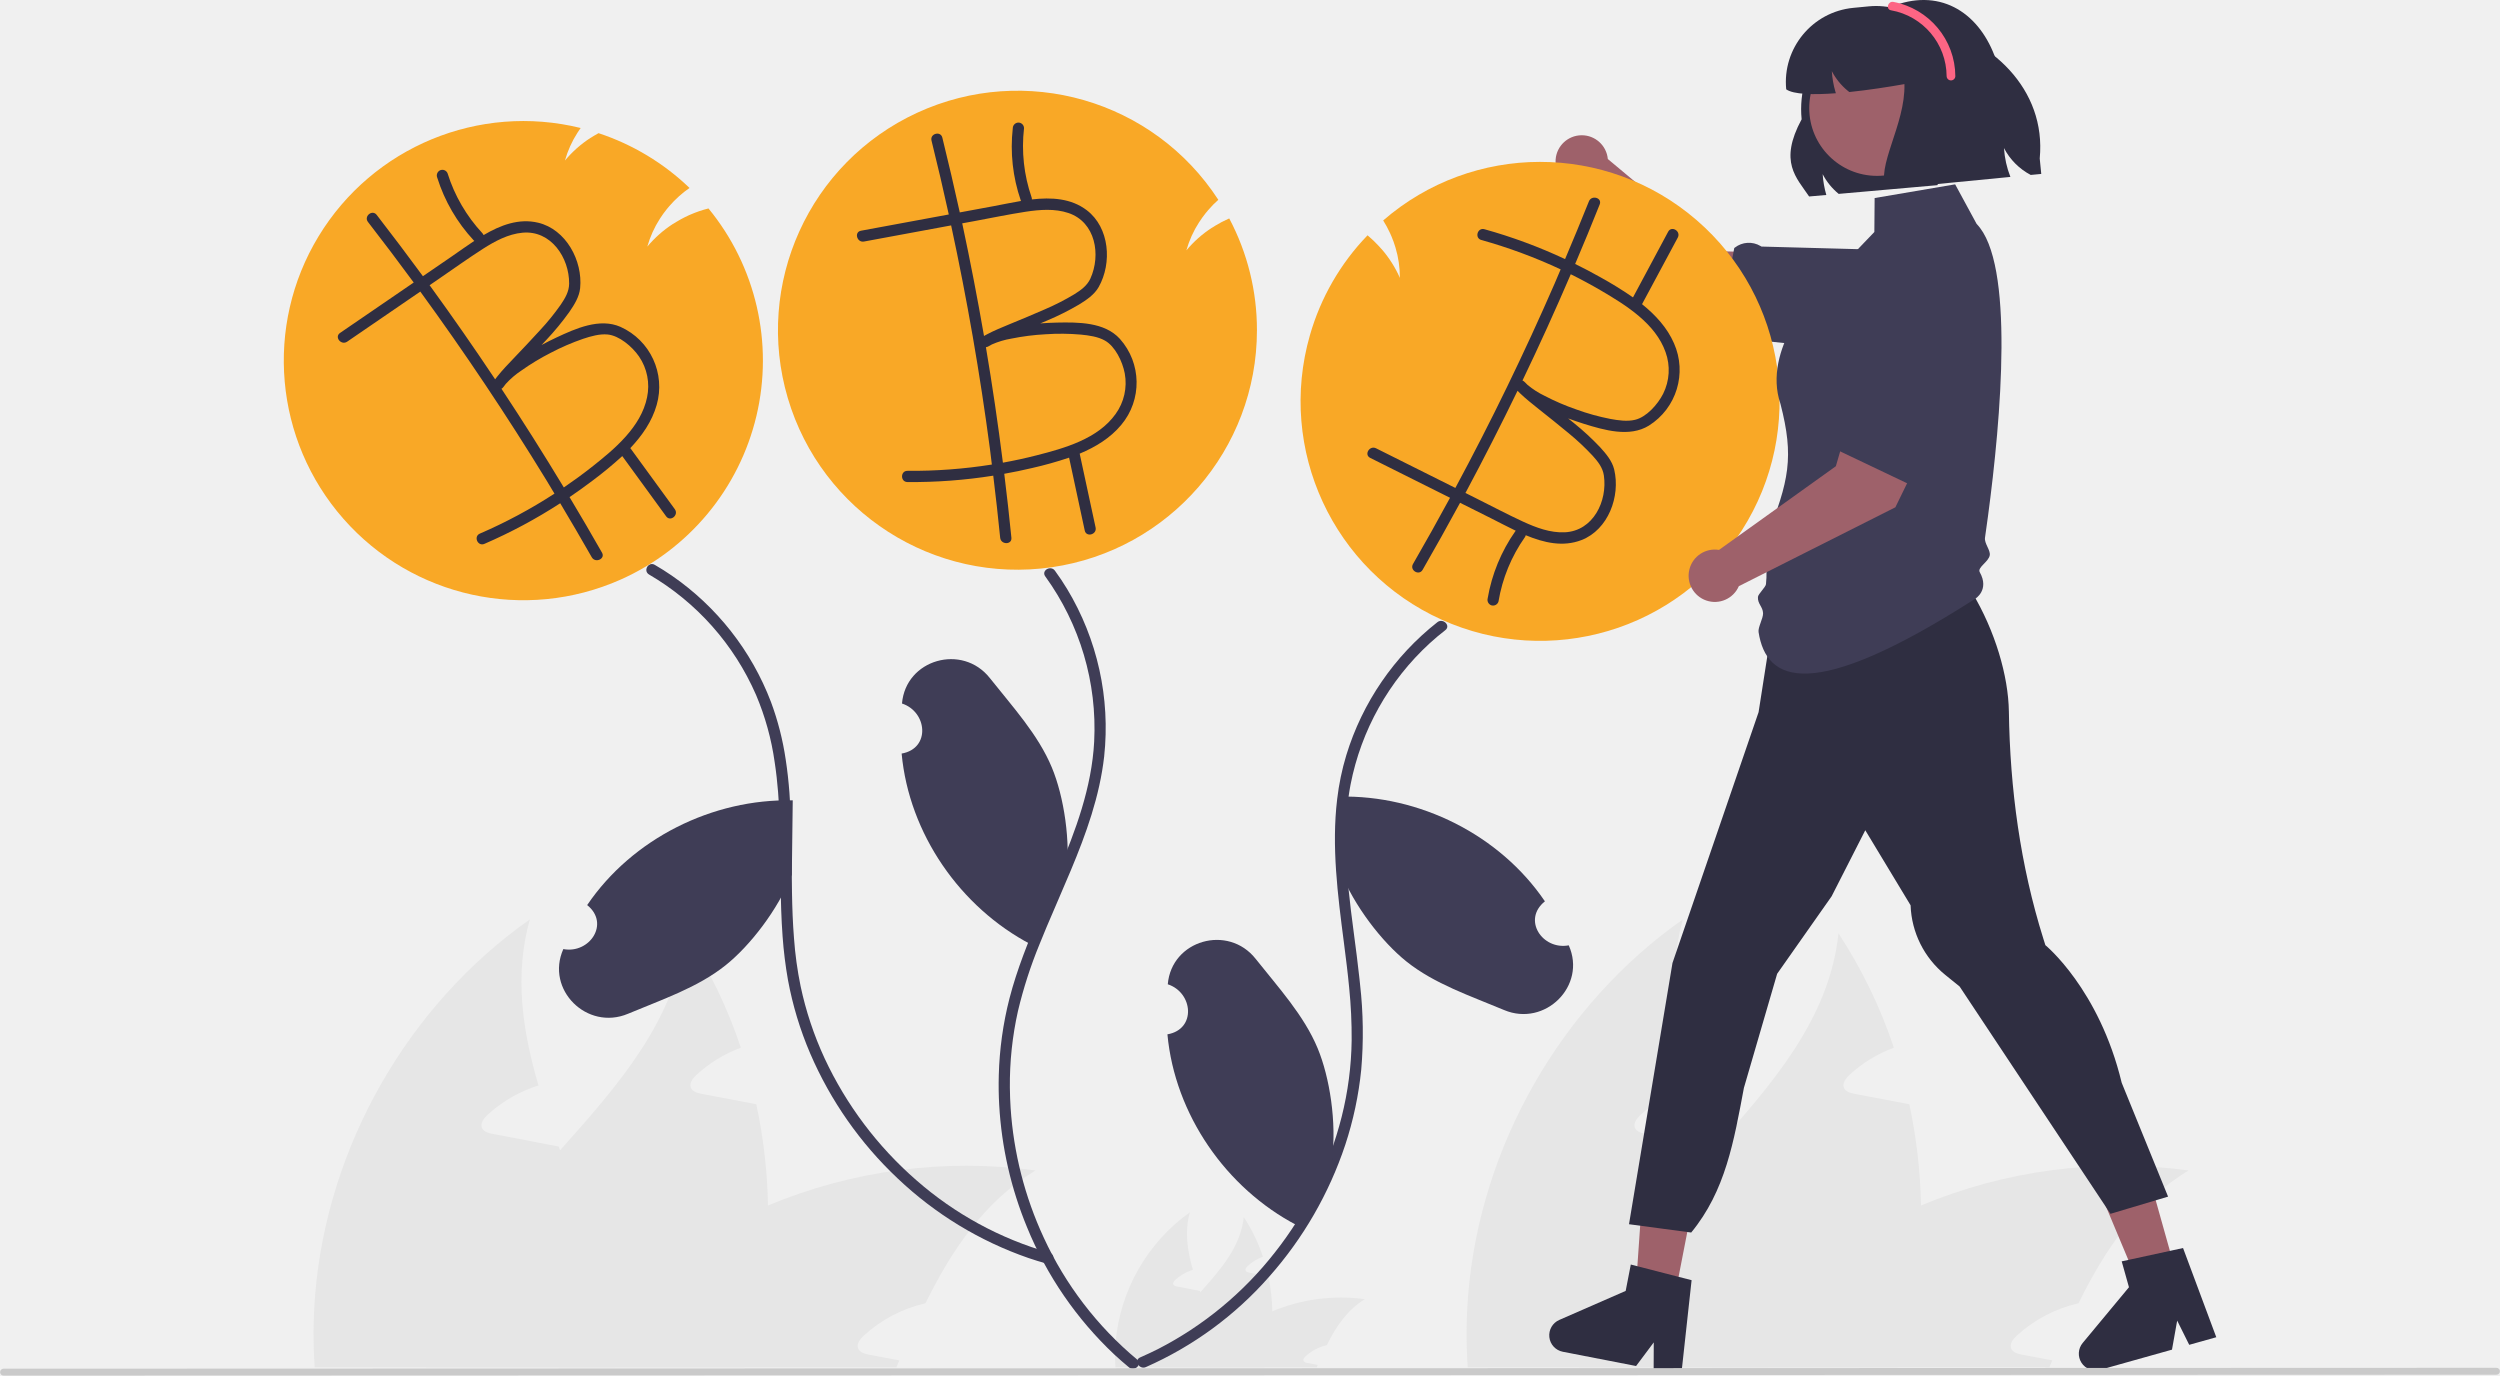
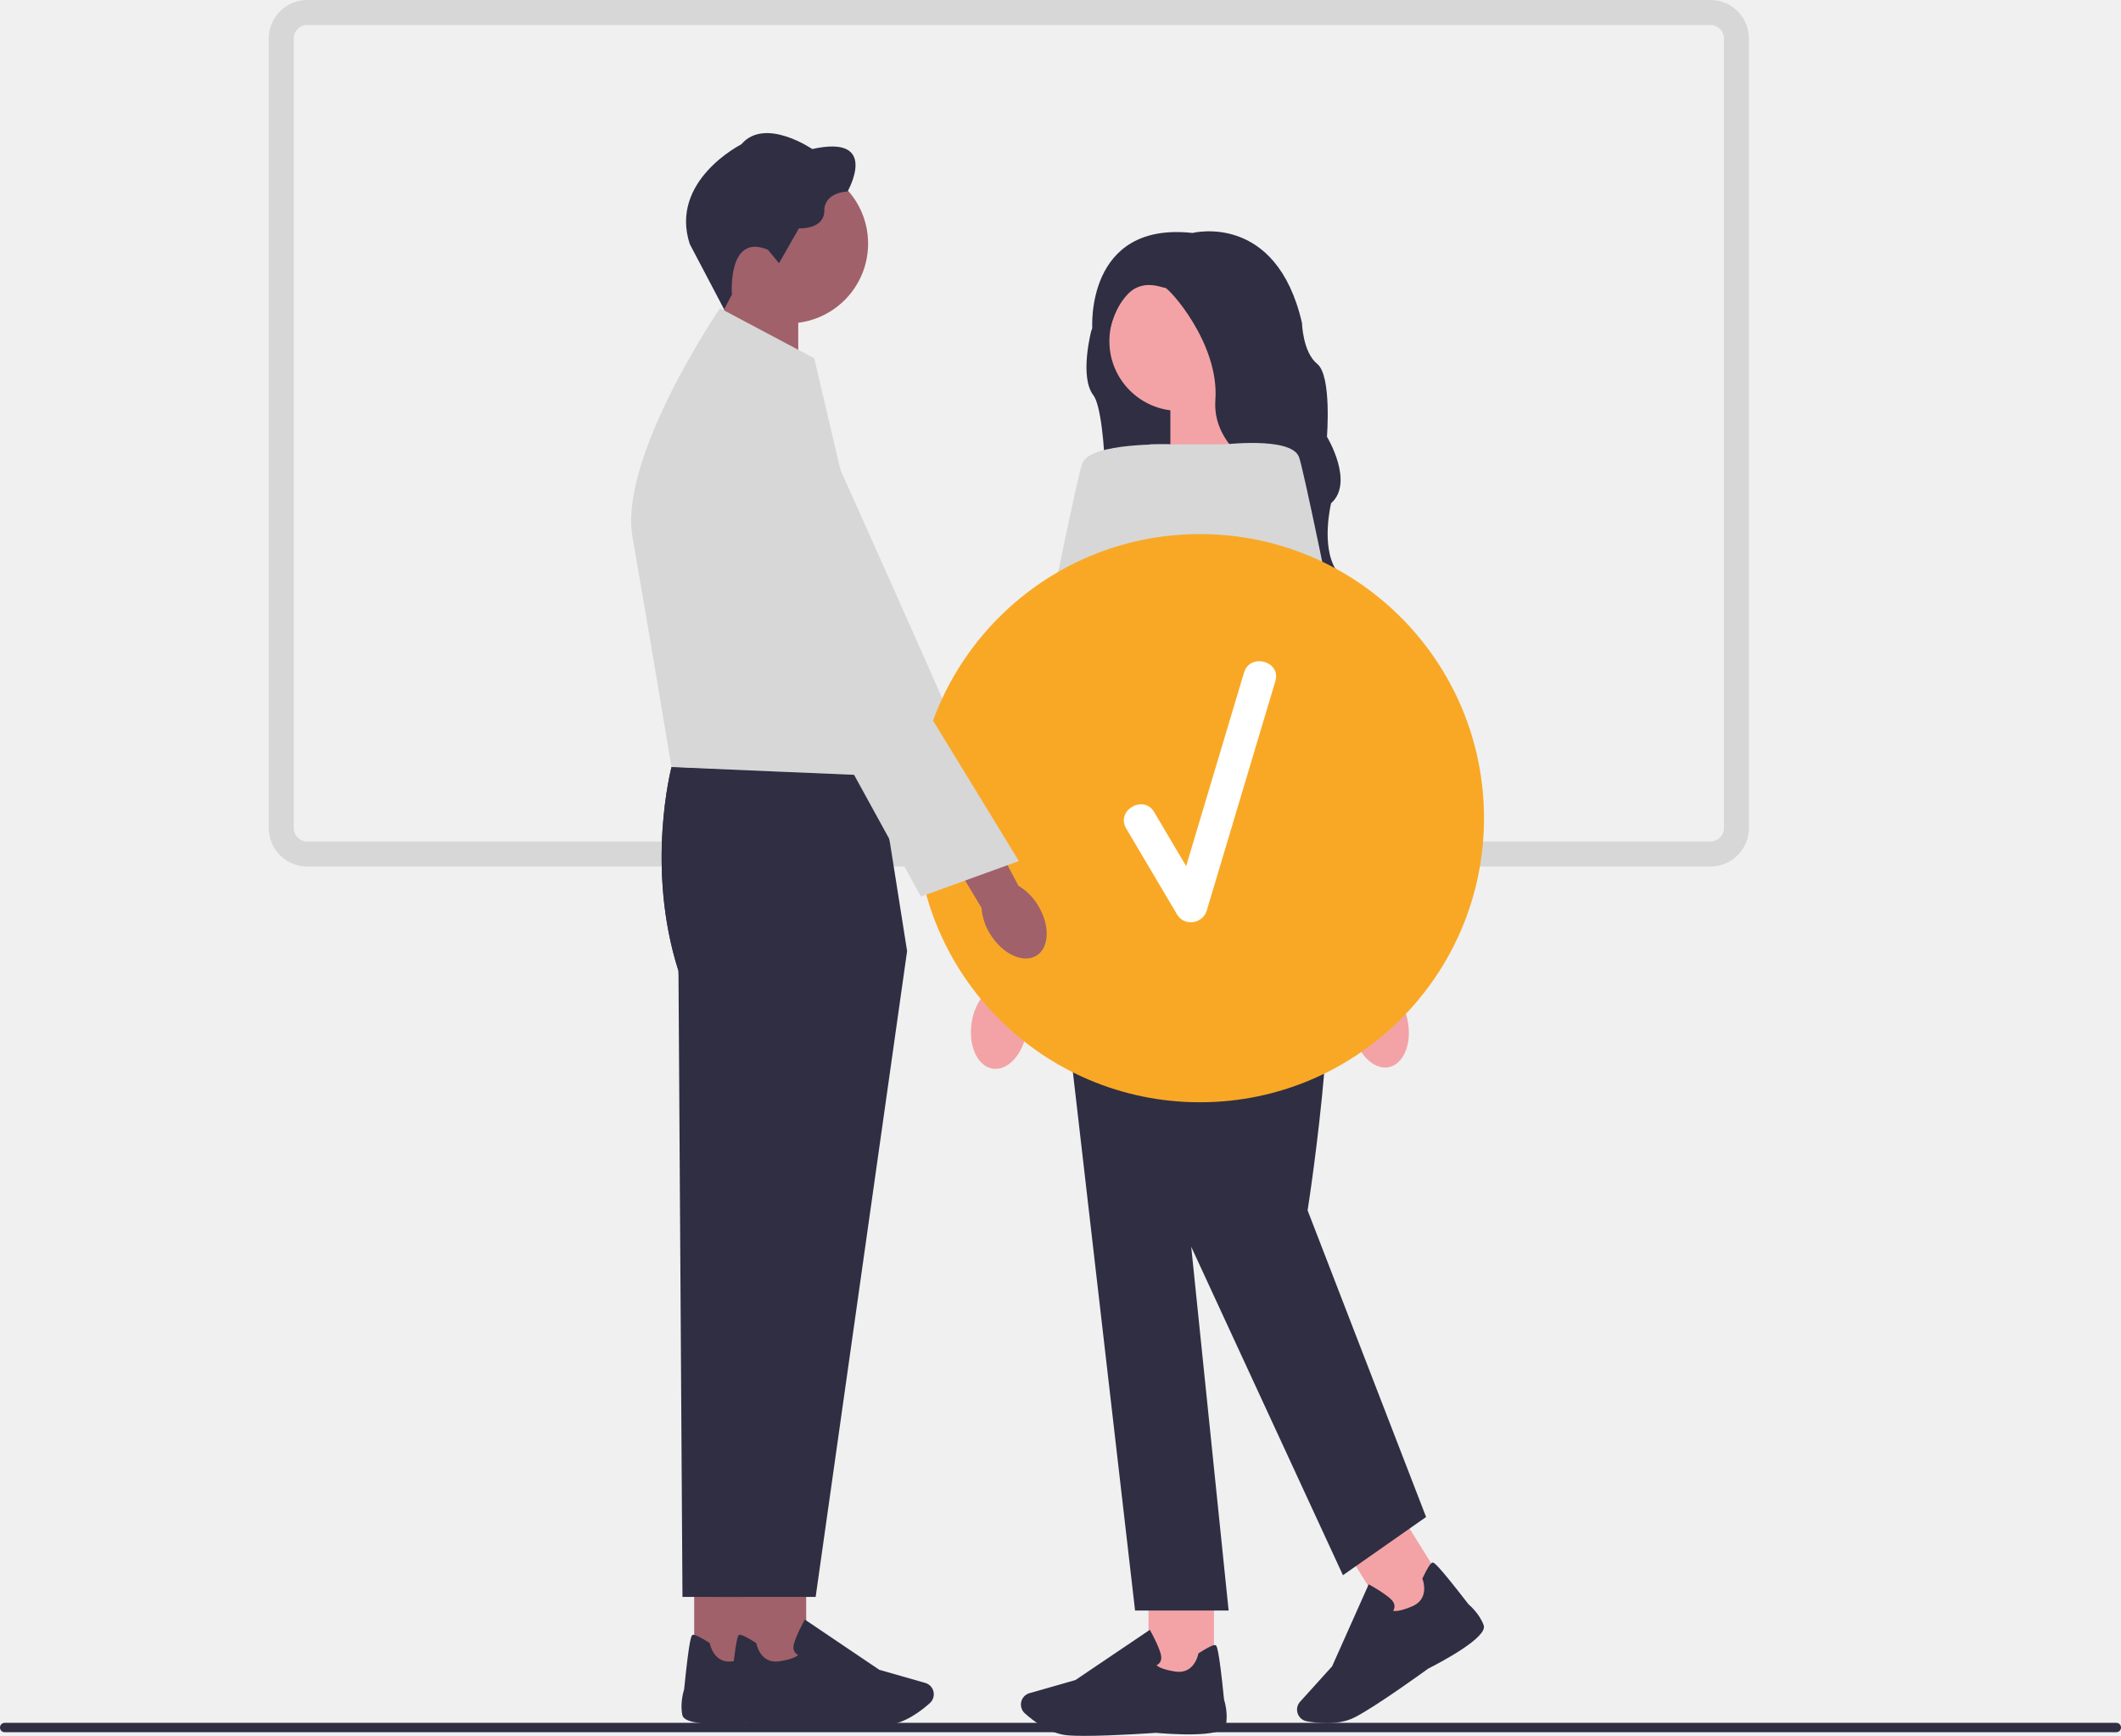
- <svg xmlns="http://www.w3.org/2000/svg" data-name="Layer 1" width="860.131" height="473.286" viewBox="0 0 860.131 473.286">
-   <path d="M821.557,317.825a16.215,16.215,0,0,0-15.722-16.725L761.066,299.763l-37.956-31.693a9.011,9.011,0,1,0-10.371,9.734l39.786,45.327,49.6,10.066A16.215,16.215,0,0,0,821.557,317.825Z" transform="translate(-169.9343 -213.3572)" fill="#9e616a" />
-   <path d="M760.75,329.04l5.862-30.344.192-.148a7.851,7.851,0,0,1,8.827-.56l.34.2,39.527,1.065,4.627,2.723,2.67-.652c8.073-1.97,16.23-3.306,21.205.227,2.812,1.995,4.405,5.317,4.874,10.151a23.258,23.258,0,0,1-26.029,25.324l-1.988-.27-6.511-2.63-10.069,1.196-6.025-2.476Z" transform="translate(-169.9343 -213.3572)" fill="#3f3d56" />
-   <path d="M607.684,664.513a59.481,59.481,0,0,1-2.576,18.611c-.064.219-.142.438-.219.657H566.971a34.03,34.03,0,0,1,2.563-7.728c3.155-6.698,8.307-12.429,13.395-18.122,7.007-7.844,13.846-15.623,14.928-25.824a58.582,58.582,0,0,1,6.594,13.614,16.001,16.001,0,0,0-5.294,3.246c-.425.399-.876.979-.657,1.533.206.464.773.618,1.275.721,1.211.232,2.421.464,3.632.683.953.193,1.919.373,2.885.554A63.244,63.244,0,0,1,607.684,664.513Z" transform="translate(-169.9343 -213.3572)" fill="#e6e6e6" />
-   <path d="M639.536,660.34c-6.079,3.696-9.943,9.415-13.099,15.816a16.178,16.178,0,0,0-7.354,3.864c-.438.399-.889.979-.657,1.533.193.464.773.618,1.275.721,1.198.232,2.421.464,3.619.683-.116.271-.232.554-.348.824H582.787a56.823,56.823,0,0,1,6.041-6.904c.477-.477.966-.927,1.468-1.391A60.103,60.103,0,0,1,607.684,664.513,61.169,61.169,0,0,1,639.536,660.34Z" transform="translate(-169.9343 -213.3572)" fill="#e6e6e6" />
-   <path d="M589.485,683.781H553.705a58.122,58.122,0,0,1,.052-8.604,61.525,61.525,0,0,1,25.566-44.732c-1.855,6.607-.902,13.176,1.03,19.771-.27.09-.541.167-.786.27a16.003,16.003,0,0,0-5.294,3.246c-.425.399-.876.979-.657,1.533.193.464.773.618,1.275.721,1.211.232,2.421.464,3.619.683.966.193,1.932.373,2.898.567.451.077.902.167,1.352.258.064.155.103.296.167.438,2.267,6.247,4.74,12.545,5.899,18.946a44.224,44.224,0,0,1,.593,4.856C589.459,682.416,589.485,683.098,589.485,683.781Z" transform="translate(-169.9343 -213.3572)" fill="#e6e6e6" />
-   <path d="M434.166,628.11a171.856,171.856,0,0,1-7.443,53.773c-.186.633-.41,1.265-.633,1.898h-109.555a98.322,98.322,0,0,1,7.406-22.328c9.117-19.351,24.002-35.911,38.701-52.359,20.244-22.663,40.004-45.139,43.13-74.612a169.258,169.258,0,0,1,19.053,39.334,46.231,46.231,0,0,0-15.294,9.378c-1.228,1.154-2.531,2.828-1.898,4.428.595,1.34,2.233,1.786,3.684,2.084,3.498.67,6.996,1.34,10.494,1.972,2.754.558,5.545,1.079,8.336,1.6A182.729,182.729,0,0,1,434.166,628.11Z" transform="translate(-169.9343 -213.3572)" fill="#e6e6e6" />
-   <path d="M526.193,616.053c-17.565,10.68-28.729,27.203-37.846,45.697a46.743,46.743,0,0,0-21.249,11.164c-1.265,1.154-2.568,2.828-1.898,4.428.558,1.34,2.233,1.786,3.684,2.084,3.461.67,6.996,1.34,10.457,1.972-.335.782-.67,1.6-1.005,2.382H362.233a164.175,164.175,0,0,1,17.453-19.946c1.377-1.377,2.791-2.679,4.242-4.019a173.653,173.653,0,0,1,50.238-31.706A176.734,176.734,0,0,1,526.193,616.053Z" transform="translate(-169.9343 -213.3572)" fill="#e6e6e6" />
-   <path d="M381.584,683.781H278.206a167.932,167.932,0,0,1,.149-24.858c4.131-51.094,31.929-99.768,73.868-129.241-5.359,19.09-2.605,38.069,2.977,57.122-.781.261-1.563.484-2.27.781a46.236,46.236,0,0,0-15.294,9.378c-1.228,1.154-2.53,2.828-1.898,4.428.558,1.34,2.233,1.786,3.684,2.084,3.498.67,6.996,1.34,10.457,1.972,2.791.558,5.582,1.079,8.373,1.637,1.302.223,2.605.484,3.907.744.186.447.298.856.484,1.265,6.55,18.048,13.694,36.245,17.044,54.74a127.778,127.778,0,0,1,1.712,14.029C381.509,679.836,381.584,681.808,381.584,683.781Z" transform="translate(-169.9343 -213.3572)" fill="#e6e6e6" />
-   <path d="M830.864,628.11a171.856,171.856,0,0,1-7.443,53.773c-.186.633-.41,1.265-.633,1.898h-109.555a98.322,98.322,0,0,1,7.406-22.328c9.117-19.351,24.002-35.911,38.701-52.359,20.244-22.663,40.004-45.139,43.13-74.612a169.258,169.258,0,0,1,19.053,39.334,46.231,46.231,0,0,0-15.294,9.378c-1.228,1.154-2.531,2.828-1.898,4.428.595,1.34,2.233,1.786,3.684,2.084,3.498.67,6.996,1.34,10.494,1.972,2.754.558,5.545,1.079,8.336,1.6A182.729,182.729,0,0,1,830.864,628.11Z" transform="translate(-169.9343 -213.3572)" fill="#e6e6e6" />
-   <path d="M922.892,616.053c-17.565,10.68-28.729,27.203-37.846,45.697a46.743,46.743,0,0,0-21.249,11.164c-1.265,1.154-2.568,2.828-1.898,4.428.558,1.34,2.233,1.786,3.684,2.084,3.461.67,6.996,1.34,10.457,1.972-.335.782-.67,1.6-1.005,2.382H758.932a164.175,164.175,0,0,1,17.453-19.946c1.377-1.377,2.791-2.679,4.242-4.019a173.653,173.653,0,0,1,50.238-31.706A176.734,176.734,0,0,1,922.892,616.053Z" transform="translate(-169.9343 -213.3572)" fill="#e6e6e6" />
-   <path d="M778.282,683.781H674.905a167.932,167.932,0,0,1,.149-24.858c4.131-51.094,31.929-99.768,73.868-129.241-5.359,19.09-2.605,38.069,2.977,57.122-.781.261-1.563.484-2.27.781a46.236,46.236,0,0,0-15.294,9.378c-1.228,1.154-2.53,2.828-1.898,4.428.558,1.34,2.233,1.786,3.684,2.084,3.498.67,6.996,1.34,10.457,1.972,2.791.558,5.582,1.079,8.373,1.637,1.302.223,2.605.484,3.907.744.186.447.298.856.484,1.265,6.55,18.048,13.694,36.245,17.044,54.74a127.778,127.778,0,0,1,1.712,14.029C778.208,679.836,778.282,681.808,778.282,683.781Z" transform="translate(-169.9343 -213.3572)" fill="#e6e6e6" />
-   <path d="M602.389,327.01a82.393,82.393,0,1,1-13.292-44.912,36.119,36.119,0,0,0-3.478,3.542c-.283.322-.567.67-.837,1.005-.399.489-.773.979-1.133,1.481-.425.58-.824,1.172-1.211,1.777a35.624,35.624,0,0,0-4.328,9.595,39.016,39.016,0,0,1,8.72-7.741,1.178,1.178,0,0,1,.219-.116c.322-.206.644-.412.979-.618a40.574,40.574,0,0,1,4.444-2.344c.129-.051.258-.116.386-.167A81.913,81.913,0,0,1,602.389,327.01Z" transform="translate(-169.9343 -213.3572)" fill="#f9a826" />
-   <path d="M558.404,683.832c-1.713-1.417-3.387-2.872-5.023-4.392a124.77,124.77,0,0,1-30.087-43.83,129.006,129.006,0,0,1-9.583-42.091c-.193-3.426-.232-6.839-.142-10.252a119.125,119.125,0,0,1,3.671-26.378c2.589-10.02,6.479-19.642,10.549-29.147,2.009-4.701,4.096-9.415,6.105-14.168,6.131-14.451,11.643-29.25,12.493-45.028a89.127,89.127,0,0,0-16.834-56.89c-1.455-2.009,1.893-3.941,3.336-1.945q2.222,3.033,4.173,6.26a92.442,92.442,0,0,1,12.764,57.663c-1.558,13.691-6.195,26.558-11.476,39.18-2.718,6.543-5.616,13.009-8.346,19.513-.824,1.958-1.636,3.916-2.421,5.899a154.123,154.123,0,0,0-7.406,22.939,115.695,115.695,0,0,0-2.795,26.378c.026,2.344.103,4.675.258,7.007a125.642,125.642,0,0,0,11.386,44.59,119.873,119.873,0,0,0,32.122,41.962C563.067,682.686,560.31,685.404,558.404,683.832Z" transform="translate(-169.9343 -213.3572)" fill="#3f3d56" />
-   <path d="M555.236,329.946c-5.281-5.822-14.4-5.744-21.69-5.603-1.893.039-3.8.142-5.693.283.76-.322,1.52-.631,2.267-.953a92.379,92.379,0,0,0,11.064-5.538c2.512-1.546,5.268-3.387,6.749-6.015,4.675-8.256,3.761-20.453-4.083-26.429-5.41-4.134-12.171-4.482-18.895-3.722a1.94,1.94,0,0,0-.103-.734,53.999,53.999,0,0,1-2.602-23.776,1.938,1.938,0,0,0-1.932-1.932,1.972,1.972,0,0,0-1.932,1.932,56.725,56.725,0,0,0,2.731,24.807c.039.09.077.155.116.232-3.259.541-6.44,1.236-9.389,1.777q-5.854,1.082-11.695,2.164-2.84-12.906-6.002-25.734c-.593-2.409-4.328-1.391-3.722,1.03q3.149,12.674,5.938,25.412-15.108,2.782-30.203,5.59c-2.447.451-1.404,4.173,1.03,3.722q14.992-2.763,29.984-5.551,8.23,38.176,13.356,76.931c.232,1.777.438,3.555.657,5.345a175.213,175.213,0,0,1-29.031,2.164c-2.499-.026-2.499,3.838,0,3.864a178.393,178.393,0,0,0,29.508-2.202c.863,7.11,1.674,14.232,2.383,21.368.245,2.447,4.109,2.473,3.864,0-.721-7.342-1.558-14.683-2.46-22.012,3.194-.567,6.376-1.224,9.518-1.971a130.029,130.029,0,0,0,12.79-3.581q2.685,12.539,5.384,25.077c.528,2.421,4.25,1.391,3.735-1.03q-2.743-12.712-5.474-25.425c5.474-2.293,10.536-5.371,14.284-9.879A22.616,22.616,0,0,0,555.236,329.946ZM501.089,290.663c-.039-.155-.077-.309-.103-.464,1.352-.245,2.705-.502,4.057-.747,5.925-1.095,11.837-2.331,17.787-3.246,4.83-.734,10.008-1.146,14.709.438,9.325,3.143,11.244,14.4,7.548,22.553-1.108,2.434-3.246,3.98-5.564,5.422a83.834,83.834,0,0,1-10.046,5.139c-4.057,1.816-8.179,3.465-12.287,5.178-2.524,1.056-5.126,2.099-7.56,3.387a12.224,12.224,0,0,0-1.146.618Q505.159,309.738,501.089,290.663Zm52.666,65.133c-6.054,8.526-17.529,11.759-27.125,14.206-3.851.992-7.728,1.829-11.643,2.537q-2.512-19.938-5.847-39.734a1.948,1.948,0,0,0,.863-.283c.399-.245.799-.451,1.211-.67a28.211,28.211,0,0,1,6.685-1.996,80.383,80.383,0,0,1,11.772-1.494,78.019,78.019,0,0,1,12.146.116c2.795.27,5.899.708,8.282,2.061,3.49,1.971,6.028,7.148,6.813,11.296A18.205,18.205,0,0,1,553.755,355.796Z" transform="translate(-169.9343 -213.3572)" fill="#2f2e41" />
-   <path d="M529.991,648.091q-3.149-.869-6.234-1.919a124.582,124.582,0,0,1-44.976-27.37,129.034,129.034,0,0,1-30.087-42.98,119.05,119.05,0,0,1-7.664-25.335,146.064,146.064,0,0,1-1.842-14.941c-.451-6.092-.605-12.223-.683-18.328-.167-13.833.051-27.975-2.048-41.679a91.965,91.965,0,0,0-6.401-23.094,89.18,89.18,0,0,0-36.811-41.422c-2.151-1.249-.206-4.585,1.945-3.336,1.996,1.159,3.954,2.383,5.86,3.696a93.086,93.086,0,0,1,34.132,43.469,97.42,97.42,0,0,1,5.075,19.822c2.331,15.082,1.893,30.641,2.164,45.852.09,5.178.271,10.368.683,15.546a126.511,126.511,0,0,0,2.28,16.589,116.535,116.535,0,0,0,8.256,24.819,126.618,126.618,0,0,0,31.491,41.872,118.866,118.866,0,0,0,45.878,25.013C533.404,645.038,532.387,648.773,529.991,648.091Z" transform="translate(-169.9343 -213.3572)" fill="#3f3d56" />
-   <path d="M383.419,412.789a82.431,82.431,0,1,1-13.704-155.395c-.373.515-.734,1.056-1.082,1.597a35.624,35.624,0,0,0-4.328,9.595,39.016,39.016,0,0,1,8.72-7.741,1.178,1.178,0,0,1,.219-.116c.322-.206.644-.412.979-.618.541-.335,1.082-.644,1.636-.94a82.45,82.45,0,0,1,31.311,18.856,35.041,35.041,0,0,0-3.542,2.782,36.12,36.12,0,0,0-3.478,3.542c-.283.322-.567.67-.837,1.005-.399.489-.773.979-1.133,1.481-.039.064-.09.116-.129.18-.373.515-.734,1.056-1.082,1.597a35.624,35.624,0,0,0-4.328,9.595,39.016,39.016,0,0,1,8.72-7.741,1.178,1.178,0,0,1,.219-.116c.322-.206.644-.412.979-.618.541-.335,1.082-.644,1.636-.94.914-.502,1.855-.966,2.808-1.404.129-.051.258-.116.386-.167a39.896,39.896,0,0,1,6.298-2.151,82.486,82.486,0,0,1-30.268,127.716Z" transform="translate(-169.9343 -213.3572)" fill="#f9a826" />
-   <path d="M402.108,388.549q-7.651-10.51-15.314-21.02c4.083-4.315,7.457-9.183,9.067-14.825a22.616,22.616,0,0,0-12.429-26.88c-7.187-3.181-15.482.58-22.089,3.671-1.726.799-3.413,1.661-5.087,2.563.554-.593,1.133-1.185,1.687-1.79a93.013,93.013,0,0,0,7.857-9.557c1.674-2.421,3.452-5.229,3.735-8.23.927-9.428-4.856-20.208-14.451-22.501-6.607-1.584-12.944.824-18.779,4.263a1.943,1.943,0,0,0-.386-.631,53.907,53.907,0,0,1-12.017-20.685,1.938,1.938,0,0,0-2.55-.979,1.969,1.969,0,0,0-.979,2.55,56.584,56.584,0,0,0,12.545,21.561,2.346,2.346,0,0,0,.206.167c-2.756,1.816-5.397,3.735-7.87,5.435q-4.907,3.362-9.814,6.723-7.825-10.645-15.907-21.097c-1.533-1.958-4.521.489-2.988,2.447q7.998,10.317,15.726,20.827-12.674,8.675-25.347,17.349c-2.048,1.404.399,4.392,2.447,3.001q12.577-8.617,25.167-17.233,22.99,31.549,43.392,64.901c.94,1.533,1.842,3.078,2.769,4.611a173.618,173.618,0,0,1-25.669,13.756c-2.28.992-.721,4.521,1.571,3.529A178.074,178.074,0,0,0,362.682,386.502c3.671,6.157,7.303,12.339,10.845,18.573,1.211,2.138,4.766.593,3.529-1.571q-5.468-9.621-11.167-19.114,4.019-2.724,7.908-5.667a131.976,131.976,0,0,0,10.227-8.449q7.554,10.355,15.095,20.724C400.575,393.006,403.563,390.559,402.108,388.549Zm-61.823-44.693q-10.819-16.229-22.269-31.993c-.09-.129-.193-.258-.283-.373,1.133-.786,2.267-1.558,3.413-2.344,4.959-3.4,9.866-6.916,14.941-10.175,4.109-2.627,8.681-5.1,13.614-5.551,9.802-.914,16.126,8.591,16.048,17.542-.026,2.692-1.352,4.959-2.885,7.213a81.66,81.66,0,0,1-7.11,8.771c-2.975,3.31-6.066,6.491-9.119,9.724-1.893,1.983-3.838,3.993-5.551,6.157C340.8,343.161,340.542,343.496,340.284,343.856Zm33.243,30.177c-3.117,2.46-6.337,4.804-9.608,7.032q-10.375-17.195-21.458-33.951a1.844,1.844,0,0,0,.67-.605c.27-.374.554-.734.837-1.095a28.383,28.383,0,0,1,5.294-4.534,80.717,80.717,0,0,1,10.162-6.144,79.826,79.826,0,0,1,11.154-4.817c2.666-.889,5.68-1.739,8.398-1.481,3.993.386,8.411,4.096,10.819,7.573a18.232,18.232,0,0,1,2.769,14.039C390.477,360.304,381.307,367.903,373.527,374.034Z" transform="translate(-169.9343 -213.3572)" fill="#2f2e41" />
-   <path d="M620.619,328.679a82.393,82.393,0,1,0,25.204-39.478,36.12,36.12,0,0,1,2.361,4.366c.183.388.359.8.526,1.197.248.581.472,1.155.679,1.737.248.675.468,1.354.671,2.043a35.624,35.624,0,0,1,1.502,10.418,39.016,39.016,0,0,0-6.236-9.852,1.178,1.178,0,0,0-.178-.172c-.252-.287-.505-.574-.769-.865a40.575,40.575,0,0,0-3.621-3.483c-.11-.085-.215-.183-.325-.268A81.913,81.913,0,0,0,620.619,328.679Z" transform="translate(-169.9343 -213.3572)" fill="#f9a826" />
-   <path d="M667.213,430.151q-2.801,2.164-5.422,4.56a89.137,89.137,0,0,0-27.189,48.557c-.258,1.339-.477,2.692-.67,4.044-2.988,20.84,1.52,41.988,3.722,62.699.077.708.155,1.404.219,2.112a147.03,147.03,0,0,1,.399,29.25,121.704,121.704,0,0,1-5.5,25.876A130.597,130.597,0,0,1,606.549,652.663a122.047,122.047,0,0,1-42.4,31.053c-2.254.979-4.225-2.357-1.945-3.336,2.022-.889,4.031-1.816,6.002-2.808A121.304,121.304,0,0,0,608.52,644.317a124.469,124.469,0,0,0,23.016-46.715,113.639,113.639,0,0,0,3.439-26.339,168.263,168.263,0,0,0-.85-18.019c-.489-5.229-1.159-10.458-1.829-15.675-2.125-16.357-4.263-32.972-2.305-49.291a87.409,87.409,0,0,1,3.143-15.095,92.58,92.58,0,0,1,31.337-45.762C666.414,425.901,669.171,428.619,667.213,430.151Z" transform="translate(-169.9343 -213.3572)" fill="#3f3d56" />
-   <path d="M745.87,331.453c-2.344-5.371-6.363-9.724-10.987-13.447q6.144-11.457,12.3-22.913c1.159-2.19-2.125-4.199-3.31-2.022q-6.047,11.302-12.107,22.604a130.14,130.14,0,0,0-11.296-6.981c-2.821-1.584-5.693-3.104-8.604-4.521,2.898-6.801,5.732-13.627,8.449-20.479.927-2.306-2.795-3.349-3.709-1.069-2.653,6.659-5.41,13.279-8.204,19.874a178.03,178.03,0,0,0-27.743-10.278c-2.409-.67-3.478,3.04-1.069,3.709a175.691,175.691,0,0,1,27.292,10.111c-.695,1.662-1.391,3.31-2.112,4.959q-15.591,35.799-34.119,70.234-13.64-6.839-27.279-13.64c-2.215-1.108-4.25,2.177-2.022,3.297q13.736,6.858,27.473,13.73-6.221,11.476-12.738,22.772c-1.249,2.164,2.061,4.173,3.297,2.022,4.405-7.638,8.681-15.327,12.893-23.068l10.639,5.319c2.679,1.327,5.538,2.885,8.526,4.302-.064.064-.116.116-.18.193a56.944,56.944,0,0,0-9.492,23.081,1.998,1.998,0,0,0,1.327,2.396,1.958,1.958,0,0,0,2.396-1.327,53.825,53.825,0,0,1,9.08-22.128,1.837,1.837,0,0,0,.296-.683c6.26,2.602,12.841,4.134,19.191,1.661,9.196-3.568,13.447-15.044,11.244-24.266-.695-2.937-2.846-5.474-4.83-7.651a91.906,91.906,0,0,0-9.093-8.385c-.631-.515-1.275-1.03-1.919-1.546,1.777.657,3.581,1.288,5.397,1.855,6.968,2.151,15.701,4.753,22.385.618A22.618,22.618,0,0,0,745.87,331.453Zm-36.192,30.989A84.801,84.801,0,0,1,717.908,370.17c1.829,2.022,3.452,4.096,3.838,6.749,1.301,8.848-3.658,19.139-13.485,19.577-4.959.219-9.827-1.61-14.258-3.645-5.474-2.524-10.806-5.358-16.203-8.05-1.224-.605-2.46-1.224-3.684-1.842a3.315,3.315,0,0,1,.232-.412q9.196-17.195,17.697-34.737a12.429,12.429,0,0,0,.927.914c1.983,1.906,4.199,3.632,6.324,5.345C702.774,356.852,706.277,359.583,709.678,362.442Zm32.47-13.614c-1.906,3.761-5.77,8.037-9.673,8.964-2.666.644-5.77.206-8.526-.309a76.986,76.986,0,0,1-11.708-3.259,79.808,79.808,0,0,1-10.896-4.688,28.21,28.21,0,0,1-5.873-3.774c-.335-.322-.657-.631-.979-.979a2.068,2.068,0,0,0-.747-.502q8.694-18.103,16.615-36.566,5.351,2.647,10.484,5.654c8.539,5.01,18.676,11.296,22.14,21.162A18.22,18.22,0,0,1,742.148,348.828Z" transform="translate(-169.9343 -213.3572)" fill="#2f2e41" />
-   <path d="M531.84,477.45c-4.718-11.381-13.56-20.966-21.347-30.805-9.468-11.988-28.954-6.457-30.228,8.756,8.738,2.872,9.872,15.493-.122,17.221,2.552,27.537,20.124,52.931,44.551,65.693l12.081-22.573C538.408,502.89,535.979,487.425,531.84,477.45Z" transform="translate(-169.9343 -213.3572)" fill="#3f3d56" />
-   <path d="M536.769,515.796q.201-.4.404-.799l-.398.744Z" transform="translate(-169.9343 -213.3572)" fill="#2f2e41" />
-   <path d="M623.287,574.049c-4.718-11.381-13.56-20.966-21.347-30.805-9.468-11.988-28.954-6.457-30.228,8.756,8.738,2.872,9.872,15.493-.122,17.221,2.552,27.537,20.124,52.931,44.551,65.693l12.081-22.573C629.854,599.489,627.425,584.023,623.287,574.049Z" transform="translate(-169.9343 -213.3572)" fill="#3f3d56" />
-   <path d="M653.858,544.188c9.625,7.69,21.996,11.816,33.565,16.674,14.078,5.929,28.474-8.321,22.246-22.259-9.039,1.703-16.125-8.803-8.206-15.14-15.527-22.885-43.174-36.642-70.727-36.028l.316,25.601C635.826,525.079,645.418,537.451,653.858,544.188Z" transform="translate(-169.9343 -213.3572)" fill="#3f3d56" />
-   <path d="M419.557,545.476c-9.625,7.69-21.996,11.816-33.565,16.674-14.078,5.929-28.474-8.321-22.246-22.259,9.039,1.703,16.125-8.803,8.206-15.14,15.527-22.885,43.174-36.642,70.727-36.028l-.316,25.601C437.589,526.367,427.997,538.739,419.557,545.476Z" transform="translate(-169.9343 -213.3572)" fill="#3f3d56" />
-   <path d="M628.216,612.395q.201-.4.404-.799l-.398.744Z" transform="translate(-169.9343 -213.3572)" fill="#2f2e41" />
-   <polygon points="615.348 165.172 612.772 174.188 614.06 211.539 668.155 194.795 673.587 159 615.348 165.172" fill="#9e616a" />
-   <polygon points="576.179 446.173 562.788 443.569 566.463 390.678 586.226 394.522 576.179 446.173" fill="#9e616a" />
-   <path d="M751.934,653.803l-4.487-1.148L733.264,649.004l-2.249-.582L729.25,657.5l-22.83,9.98a5.77,5.77,0,0,0,1.203,10.954l25.21,4.903,6.082-8.133-.039,9.308,9.495,1.847Z" transform="translate(-169.9343 -213.3572)" fill="#2f2e41" />
-   <polygon points="748.454 437.117 735.319 440.802 714.853 391.893 734.238 386.454 748.454 437.117" fill="#9e616a" />
-   <path d="M921.016,642.742l-4.525.989-14.311,3.107-2.27.49,2.499,8.904-15.917,19.169a5.77,5.77,0,0,0,5.993,9.247l24.727-6.939,1.783-9.998,4.145,8.335,9.313-2.614Z" transform="translate(-169.9343 -213.3572)" fill="#2f2e41" />
-   <path d="M781.418,417.168l61.103-18.811s-1.856,5.931,5.826,18.693c8.024,13.331,12.574,28.889,12.748,41.141.377,26.504,3.926,52.866,11.866,78.155l.689,2.195s18.506,15.097,26.262,47.352L915.866,625.061l-19.817,5.913-51.9-78.202-4.932-3.992a32.242,32.242,0,0,1-11.938-23.951v0l-15.59-25.824-11.587,22.734-18.737,26.652-11.435,39.254c-3.448,18.286-6.306,35.405-18.136,49.769l0,0L730.396,634.554l14.959-89.875,13.408-39.057,10.054-29.288,6.162-17.95Z" transform="translate(-169.9343 -213.3572)" fill="#2f2e41" />
-   <path d="M777.678,398.366c-.817,5.148.505,9.911-.157,15.992-.11,1.007-2.681,3.365-2.76,4.366-.188,2.386,1.701,3.372,1.76,5.634.045,1.766-1.799,4.845-1.548,6.469,2.645,17.116,18.047,24.717,74.548-11.469,0,0,5-3,1.55-9.148-.92-1.639,3.1-3.548,3.45-5.852.266-1.751-1.928-4.028-1.644-6,.335-2.328.679-4.798,1.025-7.384,4.506-33.744,9.192-87.188-3.902-100.575l-7.393-13.62-27.701,4.714-.097,11.685L795.113,313.719s-19.085,19.66-12.592,38.638C787.231,370.6,785.481,378.781,777.678,398.366Z" transform="translate(-169.9343 -213.3572)" fill="#3f3d56" />
-   <path d="M834.225,319.737a16.215,16.215,0,0,0-20.135,11.023l-12.526,43.001-40.202,28.79a9.011,9.011,0,1,0,6.821,12.481l53.86-27.141,22.189-45.488A16.215,16.215,0,0,0,834.225,319.737Z" transform="translate(-169.9343 -213.3572)" fill="#9e616a" />
-   <path d="M829.824,381.413l-27.903-13.287-.096-.223a7.851,7.851,0,0,1,1.672-8.685l.279-.279,10.948-37.995,3.797-3.796.039-2.748c.118-8.309.872-16.54,5.54-20.47,2.637-2.221,6.253-2.93,11.049-2.171a23.258,23.258,0,0,1,17.983,31.55l-.76,1.857-4.179,5.642-1.369,10.047-3.908,5.211Z" transform="translate(-169.9343 -213.3572)" fill="#3f3d56" />
-   <path d="M792.362,280.957l5.92-.518a33.454,33.454,0,0,1-1.258-7.162,21.666,21.666,0,0,0,5.511,6.786l33.948-2.996,20.655-41.683c-4.917-16.152-17.651-25.659-33.719-20.717-.969.298-1.958.653-2.944,1.059a35.554,35.554,0,0,0-30.687,38.676C781.849,269.119,788.007,274.441,792.362,280.957Z" transform="translate(-169.9343 -213.3572)" fill="#2f2e41" />
-   <circle cx="645.801" cy="37.179" r="23.33" fill="#9e616a" />
-   <path d="M784.483,244.092c2.5,1.773,9.281,1.935,17.095,1.345-.058-.148-.105-.3-.152-.451a33.455,33.455,0,0,1-1.258-7.162,21.666,21.666,0,0,0,5.511,6.786c.171.139.341.278.523.414,6.646-.691,13.569-1.773,18.959-2.728.385,13.957-10.058,28.716-6.171,36.078l42.625-4.145a32.894,32.894,0,0,1-2.209-9.922,21.81,21.81,0,0,0,9.203,9.239l3.623-.348-.525-5.318c2.298-23.838-16.62-41.699-40.156-46.709a25.554,25.554,0,0,0-18.667-5.626l-5.322.513A25.675,25.675,0,0,0,784.483,244.092Z" transform="translate(-169.9343 -213.3572)" fill="#2f2e41" />
-   <path d="M820.545,216.901a23.174,23.174,0,0,1,19.129,22.676,1.501,1.501,0,0,0,3,0,26.163,26.163,0,0,0-21.331-25.568c-1.888-.34-2.698,2.551-.798,2.893Z" transform="translate(-169.9343 -213.3572)" fill="#fd6584" />
-   <path d="M1028.875,686.335l-857.75.307a1.191,1.191,0,0,1,0-2.381l857.75-.307a1.191,1.191,0,0,1,0,2.381Z" transform="translate(-169.9343 -213.3572)" fill="#cacaca" />
+ <svg xmlns="http://www.w3.org/2000/svg" width="678.62" height="555.34" viewBox="0 0 678.62 555.34">
+   <path d="m547.27,277.22H98.28c-6.78,0-12.29-5.51-12.29-12.29V12.29c0-6.78,5.51-12.29,12.29-12.29h449c6.78,0,12.29,5.51,12.29,12.29v252.64c0,6.78-5.51,12.29-12.29,12.29h-.01ZM98.28,8c-2.37,0-4.29,1.92-4.29,4.29v252.64c0,2.37,1.92,4.29,4.29,4.29h449c2.37,0,4.29-1.92,4.29-4.29V12.29c0-2.37-1.92-4.29-4.29-4.29H98.28Z" fill="#d7d7d8" stroke-width="0" />
+   <path d="m678.62,552.67c0,.83-.67,1.5-1.5,1.5H1.5c-.83,0-1.5-.67-1.5-1.5s.67-1.5,1.5-1.5h675.62c.83,0,1.5.67,1.5,1.5Z" fill="#2f2e43" stroke-width="0" />
+   <path id="uuid-c52e1818-0c73-47dc-abde-68b2edf036f9-43-47-85-112-46-49-39-160-686" d="m322.35,276.07c3.06,6.85,1.82,14.08-2.76,16.17-4.58,2.08-10.78-1.78-13.84-8.63-1.26-2.72-1.82-5.72-1.63-8.75l-12.58-29.18,14.52-6.05,10.86,29.41c2.38,1.86,4.24,4.27,5.42,7.03h.01Z" fill="#a0616a" stroke-width="0" />
+   <path d="m223.33,109.3s21.39-8.15,25.46-2.25,69.36,154.07,69.36,154.07l-32.97,7.92-61.85-159.73h0Z" fill="#d7d7d8" stroke-width="0" />
+   <polygon points="229.78 121.7 255.4 130.12 255.4 93.25 232.16 93.25 229.78 121.7" fill="#a0616a" stroke-width="0" />
+   <circle cx="252.23" cy="77.93" r="25.52" fill="#a0616a" stroke-width="0" />
+   <path d="m245.73,79.93l3.52,4.27,6.36-11.14s8.12.42,8.12-5.61,7.45-6.2,7.45-6.2c0,0,10.55-18.42-11.3-13.57,0,0-15.16-10.38-22.69-1.51,0,0-23.11,11.64-16.5,31.9l10.99,20.89,2.49-4.73s-1.51-19.85,11.56-14.32v.02Z" fill="#2f2e43" stroke-width="0" />
+   <rect x="222.11" y="504.36" width="20.94" height="29.71" fill="#a0616a" stroke-width="0" />
+   <path d="m240.73,551.09c-3.58.32-21.5,1.74-22.4-2.37-.82-3.77.39-7.71.56-8.25,1.72-17.14,2.36-17.33,2.75-17.44.61-.18,2.39.67,5.28,2.53l.18.12.04.21c.05.27,1.33,6.56,7.4,5.59,4.16-.66,5.51-1.58,5.94-2.03-.35-.16-.79-.44-1.1-.92-.45-.7-.53-1.6-.23-2.68.78-2.85,3.12-7.06,3.22-7.23l.27-.48,23.8,16.06,14.7,4.2c1.11.32,2,1.11,2.45,2.17h0c.62,1.48.24,3.2-.96,4.28-2.67,2.4-7.97,6.51-13.54,7.02-1.48.14-3.44.19-5.64.19-9.19,0-22.61-.95-22.71-.97h0Z" fill="#2f2e43" stroke-width="0" />
+   <path d="m269.79,248.22l-54.93-2.81s-8.42,31.92,2.22,65.18l1.28,200.29h31.04l29.26-206.61-8.87-56.05h0Z" fill="#2f2e43" stroke-width="0" />
+   <path d="m260.52,114.62l-30.15-16s-32.49,47.48-28,73.2c4.5,25.72,12.48,73.6,12.48,73.6l66.51,2.81-11.61-94.29-9.23-39.32Z" fill="#d7d7d8" stroke-width="0" />
+   <rect x="237" y="504.36" width="20.94" height="29.71" fill="#a0616a" stroke-width="0" />
+   <path d="m255.62,551.09c-3.58.32-21.5,1.74-22.4-2.37-.82-3.77.39-7.71.56-8.25,1.72-17.14,2.36-17.33,2.75-17.44.61-.18,2.39.67,5.28,2.53l.18.12.04.21c.05.27,1.33,6.56,7.4,5.59,4.16-.66,5.51-1.58,5.94-2.03-.35-.16-.79-.44-1.1-.92-.45-.7-.53-1.6-.23-2.68.78-2.85,3.12-7.06,3.22-7.23l.27-.48,23.8,16.06,14.7,4.2c1.11.32,2,1.11,2.45,2.17h0c.62,1.48.24,3.2-.96,4.28-2.67,2.4-7.97,6.51-13.54,7.02-1.48.14-3.44.19-5.64.19-9.19,0-22.61-.95-22.71-.97h0Z" fill="#2f2e43" stroke-width="0" />
+   <path d="m281.36,248.22l-66.51-2.81s-8.42,31.92,2.22,65.18l12.86,200.29h31.04l29.26-206.61-8.87-56.05h0Z" fill="#2f2e43" stroke-width="0" />
+   <path d="m353.37,95.3l-4.21,10.53s-3.88,14.74.67,20.62c4.54,5.87,5.55,50.88.67,54.2-4.88,3.33,61.85-30.82,61.85-30.82,0,0-26.05-60.41-26.49-60.63s-17.51-5.54-17.51-5.54l-14.96,11.64h-.02Z" fill="#2f2e43" stroke-width="0" />
+   <polygon points="396.82 147.35 374.46 154.7 374.46 122.52 394.75 122.52 396.82 147.35" fill="#f3a3a6" stroke-width="0" />
+   <path id="uuid-f450c430-a5ee-4011-8052-213fac12a506-44-48-86-113-47-50-40-161-687" d="m328.48,330.06c-1.21,7.37-6.13,12.66-10.98,11.81s-7.81-7.52-6.59-14.9c.44-2.95,1.61-5.75,3.41-8.14l5.54-31.17,15.08,3.16-7.07,30.39c.93,2.88,1.14,5.91.61,8.85h0Z" fill="#f3a3a6" stroke-width="0" />
+   <rect x="367.48" y="507.64" width="20.94" height="29.71" fill="#f3a3a6" stroke-width="0" />
+   <path d="m347.08,555.34c-2.2,0-4.16-.05-5.64-.19-5.56-.51-10.87-4.62-13.54-7.02-1.2-1.08-1.58-2.8-.96-4.28h0c.45-1.06,1.34-1.86,2.45-2.17l14.7-4.2,23.8-16.06.27.48c.1.18,2.44,4.39,3.22,7.23.3,1.08.22,1.98-.23,2.68-.31.48-.75.76-1.1.92.43.45,1.78,1.37,5.94,2.03,6.07.96,7.35-5.33,7.4-5.59l.04-.21.18-.12c2.89-1.86,4.67-2.71,5.28-2.53.38.11,1.02.31,2.75,17.44.17.54,1.38,4.48.56,8.25-.89,4.1-18.81,2.69-22.4,2.37-.1.01-13.52.97-22.71.97h0Z" fill="#2f2e43" stroke-width="0" />
+   <rect x="436.55" y="487.59" width="20.94" height="29.71" transform="translate(-198.16 312.67) rotate(-31.95)" fill="#f3a3a6" stroke-width="0" />
+   <path d="m424.45,551.26c-2.46,0-4.72-.3-6.33-.58-1.58-.28-2.82-1.54-3.08-3.12h0c-.18-1.14.15-2.29.93-3.14l10.25-11.34,11.7-26.22.48.26c.18.1,4.39,2.43,6.56,4.43.83.76,1.24,1.57,1.22,2.4-.01.58-.23,1.04-.45,1.37.6.16,2.23.22,6.11-1.42,5.66-2.39,3.42-8.41,3.32-8.66l-.08-.2.09-.19c1.47-3.11,2.52-4.77,3.14-4.94.39-.11,1.03-.28,11.56,13.35.43.36,3.54,3.07,4.84,6.7,1.41,3.95-14.54,12.24-17.75,13.86-.1.08-16.79,12.21-23.65,15.66-2.72,1.37-5.94,1.79-8.87,1.79h0Z" fill="#2f2e43" stroke-width="0" />
+   <path d="m403.84,259.19h-58.63l-5.32,54.54,23.28,201.52h29.93l-11.97-116.39,48.55,105.08,26.6-18.62-37.91-98.1s13.54-85.46,2.9-106.75c-10.64-21.28-17.43-21.28-17.43-21.28h0Z" fill="#2f2e43" stroke-width="0" />
+   <polygon points="433 262.52 331.24 262.52 367.82 142.14 408.39 142.14 433 262.52" fill="#d7d7d8" stroke-width="0" />
+   <path d="m374.22,142.16s-25.27-.67-27.93,5.99c-2.66,6.65-33.92,164.94-33.92,164.94h20.62l41.24-170.93h0Z" fill="#d7d7d8" stroke-width="0" />
+   <circle cx="377.23" cy="109.15" r="22.28" fill="#f3a3a6" stroke-width="0" />
+   <path d="m381.55,74.53s26.82-6.87,35.03,28.82c0,0,.22,9.31,4.88,13.08,4.66,3.77,3.1,23.28,3.1,23.28,0,0,8.87,14.63,1.33,21.28,0,0-3.33,13.52,1.55,21.28,4.88,7.76,23.28,50.44-7.32,53.04,0,0-15.52-9.37-8.2-37.3s-.89-43.36-.89-43.36c0,0-23.5-8.52-22.17-26.7,1.33-18.18-15.08-36.14-16.18-35.91s-12.64-6.43-17.74,13.97l-5.46-.93s-2.3-34.32,32.07-30.55h0Z" fill="#2f2e43" stroke-width="0" />
+   <path id="uuid-9eddf5c4-2f7a-4726-a76c-aae8033e4ce6-45-49-87-114-48-51-41-162-688" d="m450.37,326.48c1.49,7.32-1.24,14.01-6.08,14.94s-9.97-4.26-11.45-11.58c-.63-2.92-.53-5.94.29-8.82l-5.89-31.11,15.22-2.41,4.19,30.92c1.89,2.36,3.16,5.12,3.72,8.06h0Z" fill="#f3a3a6" stroke-width="0" />
+   <path d="m390.67,142.3s22.26-2.82,24.92,3.83c2.66,6.65,33.92,164.94,33.92,164.94h-20.62l-38.22-168.77Z" fill="#d7d7d8" stroke-width="0" />
+   <circle cx="383.92" cy="261.75" r="90.89" fill="#f9a826" stroke-width="0" />
+   <path d="m398.03,215.17c-6.17,20.64-12.34,41.28-18.52,61.92-3.41-5.76-6.82-11.52-10.22-17.28-3.4-5.75-12.38-.53-8.96,5.24,5.43,9.17,10.85,18.34,16.28,27.51,2.31,3.9,8.21,3.02,9.49-1.24,7.32-24.46,14.63-48.93,21.95-73.39,1.92-6.41-8.1-9.16-10.01-2.76h-.01Z" fill="#fff" stroke-width="0" />
+   <path id="uuid-fd0b6d31-b6bc-427b-94c5-3a25d71a01ed-46-50-88-115-49-52-42-163-689" d="m332.11,289.65c3.92,6.36,3.67,13.58-.55,16.12s-10.82-.56-14.74-6.92c-1.6-2.52-2.55-5.4-2.77-8.38l-16.25-27.17,13.46-7.51,14.59,27.58c2.59,1.56,4.74,3.72,6.27,6.28h-.01Z" fill="#a0616a" stroke-width="0" />
+   <path d="m212.56,137.34s19.92-10.32,24.71-5c4.79,5.33,88.71,143.13,88.71,143.13l-31.33,11.36-82.1-149.49h.01Z" fill="#d7d7d8" stroke-width="0" />
</svg>
